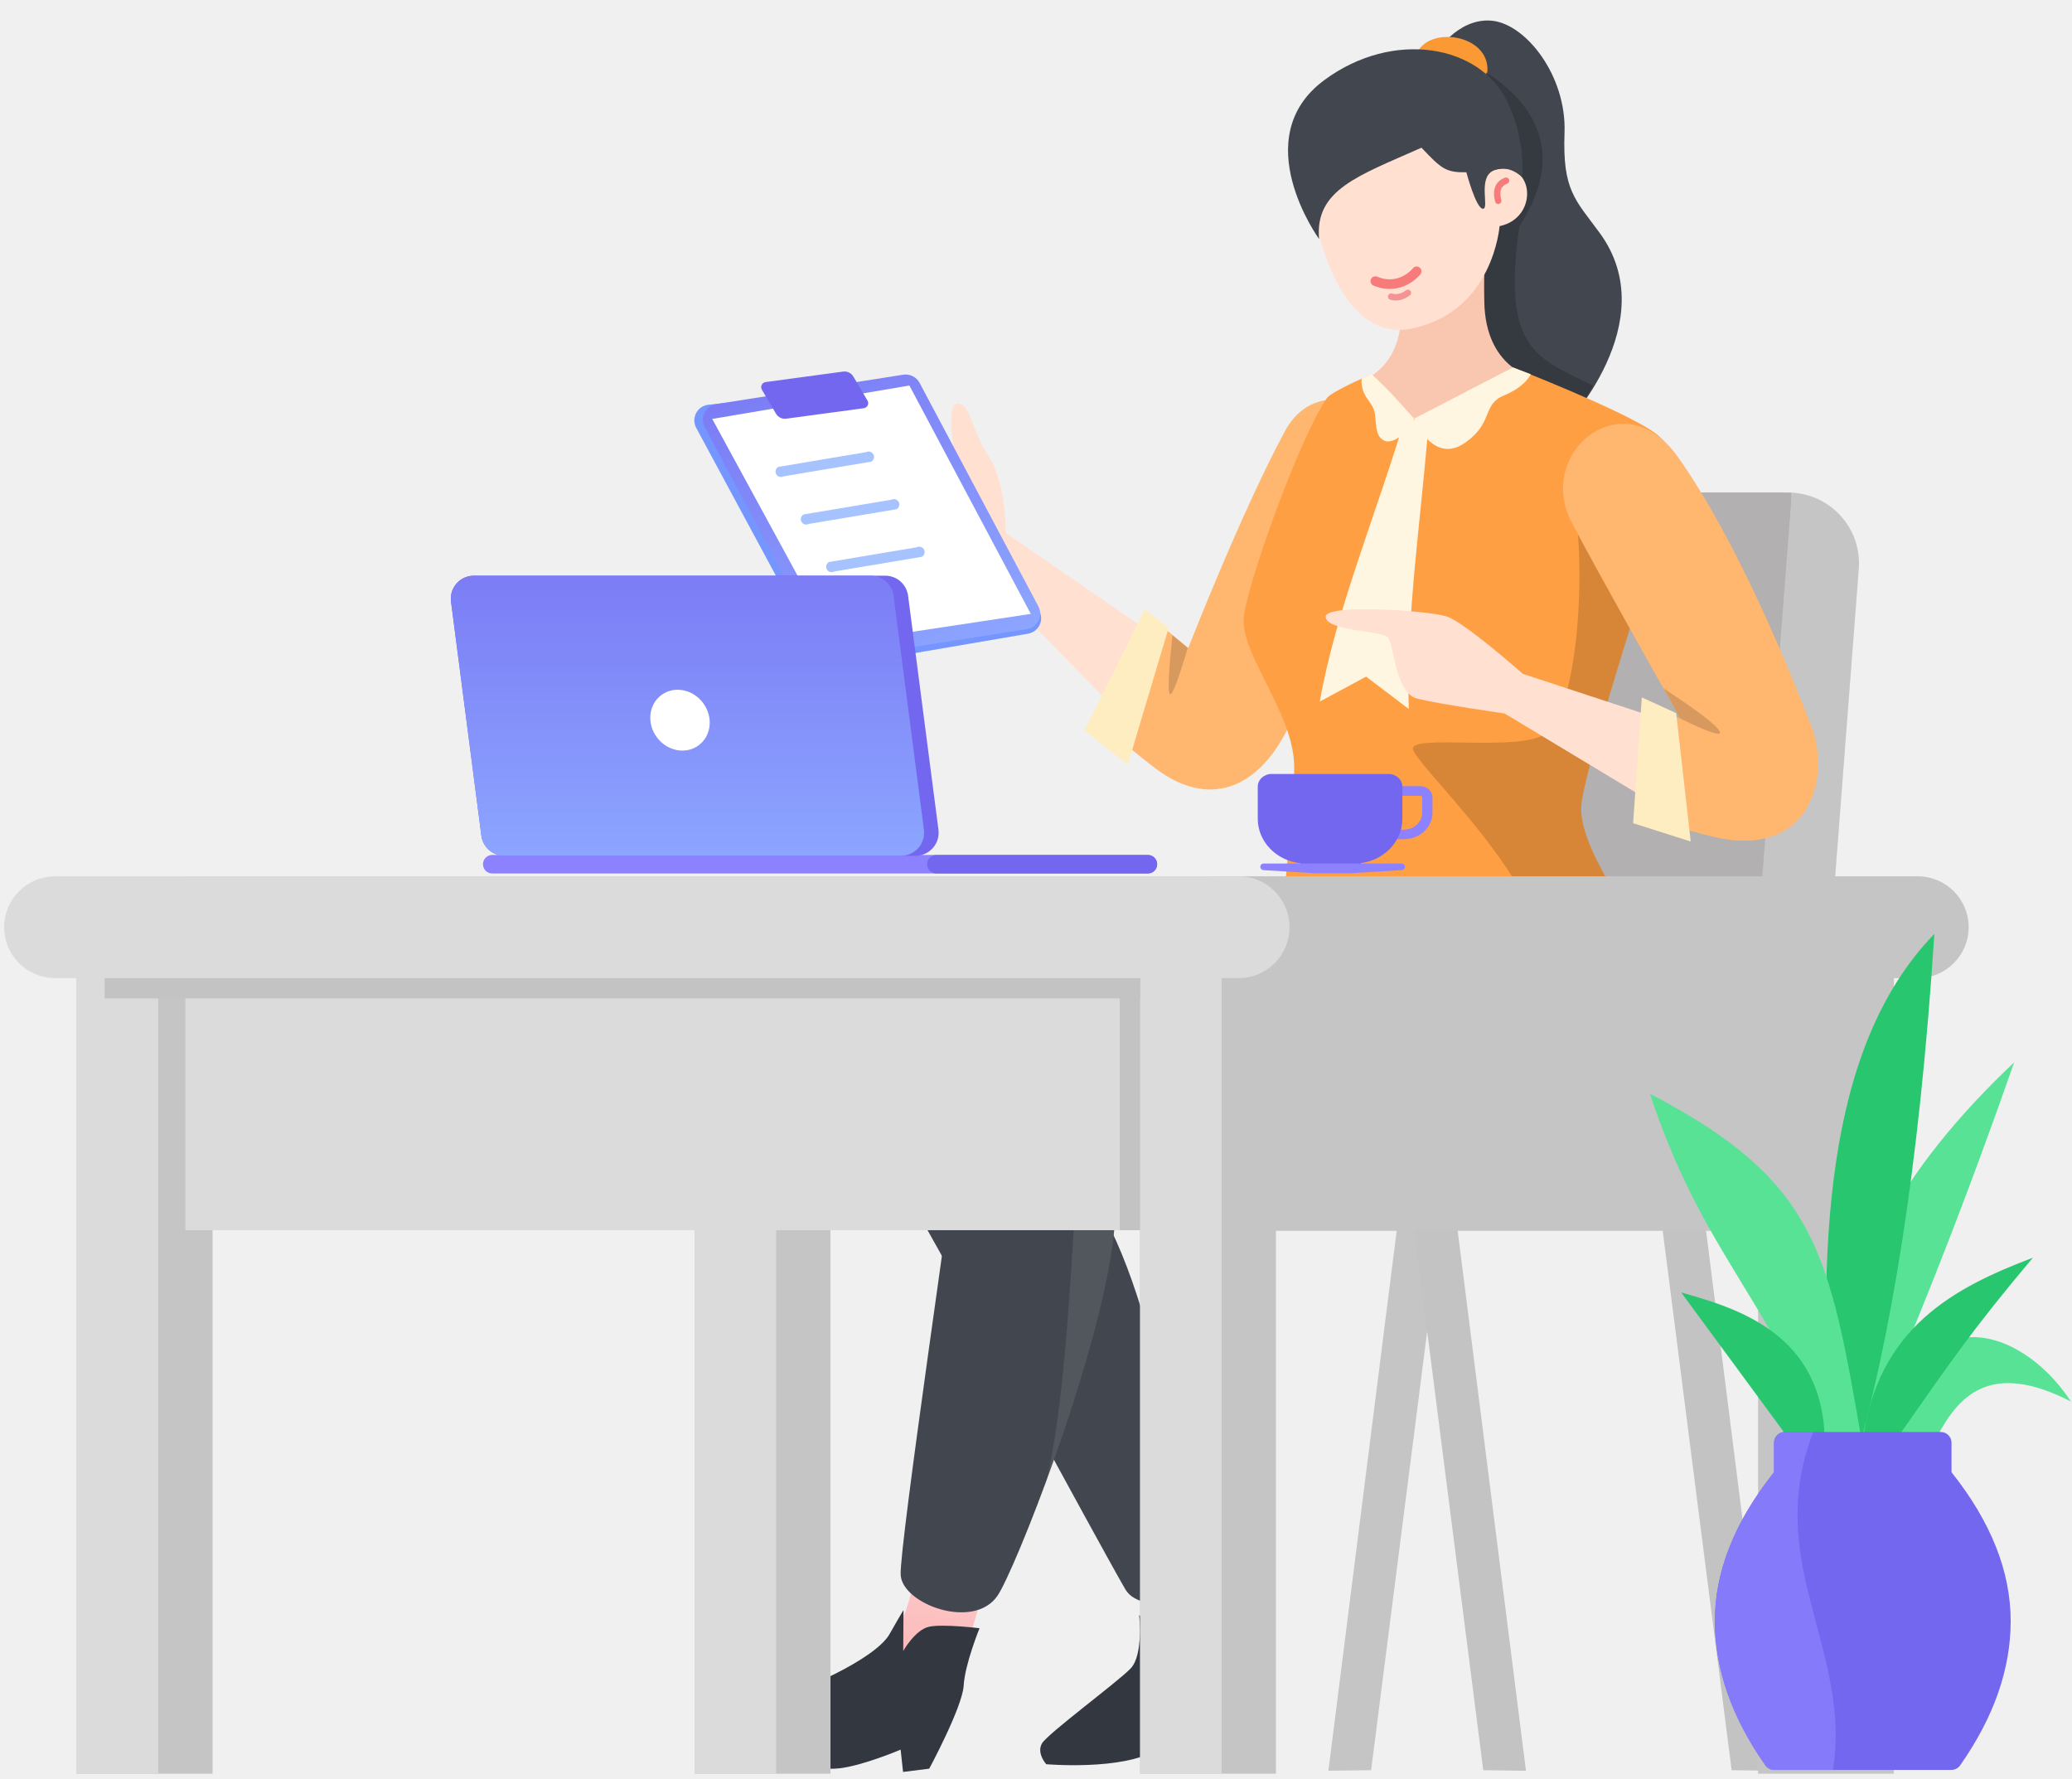
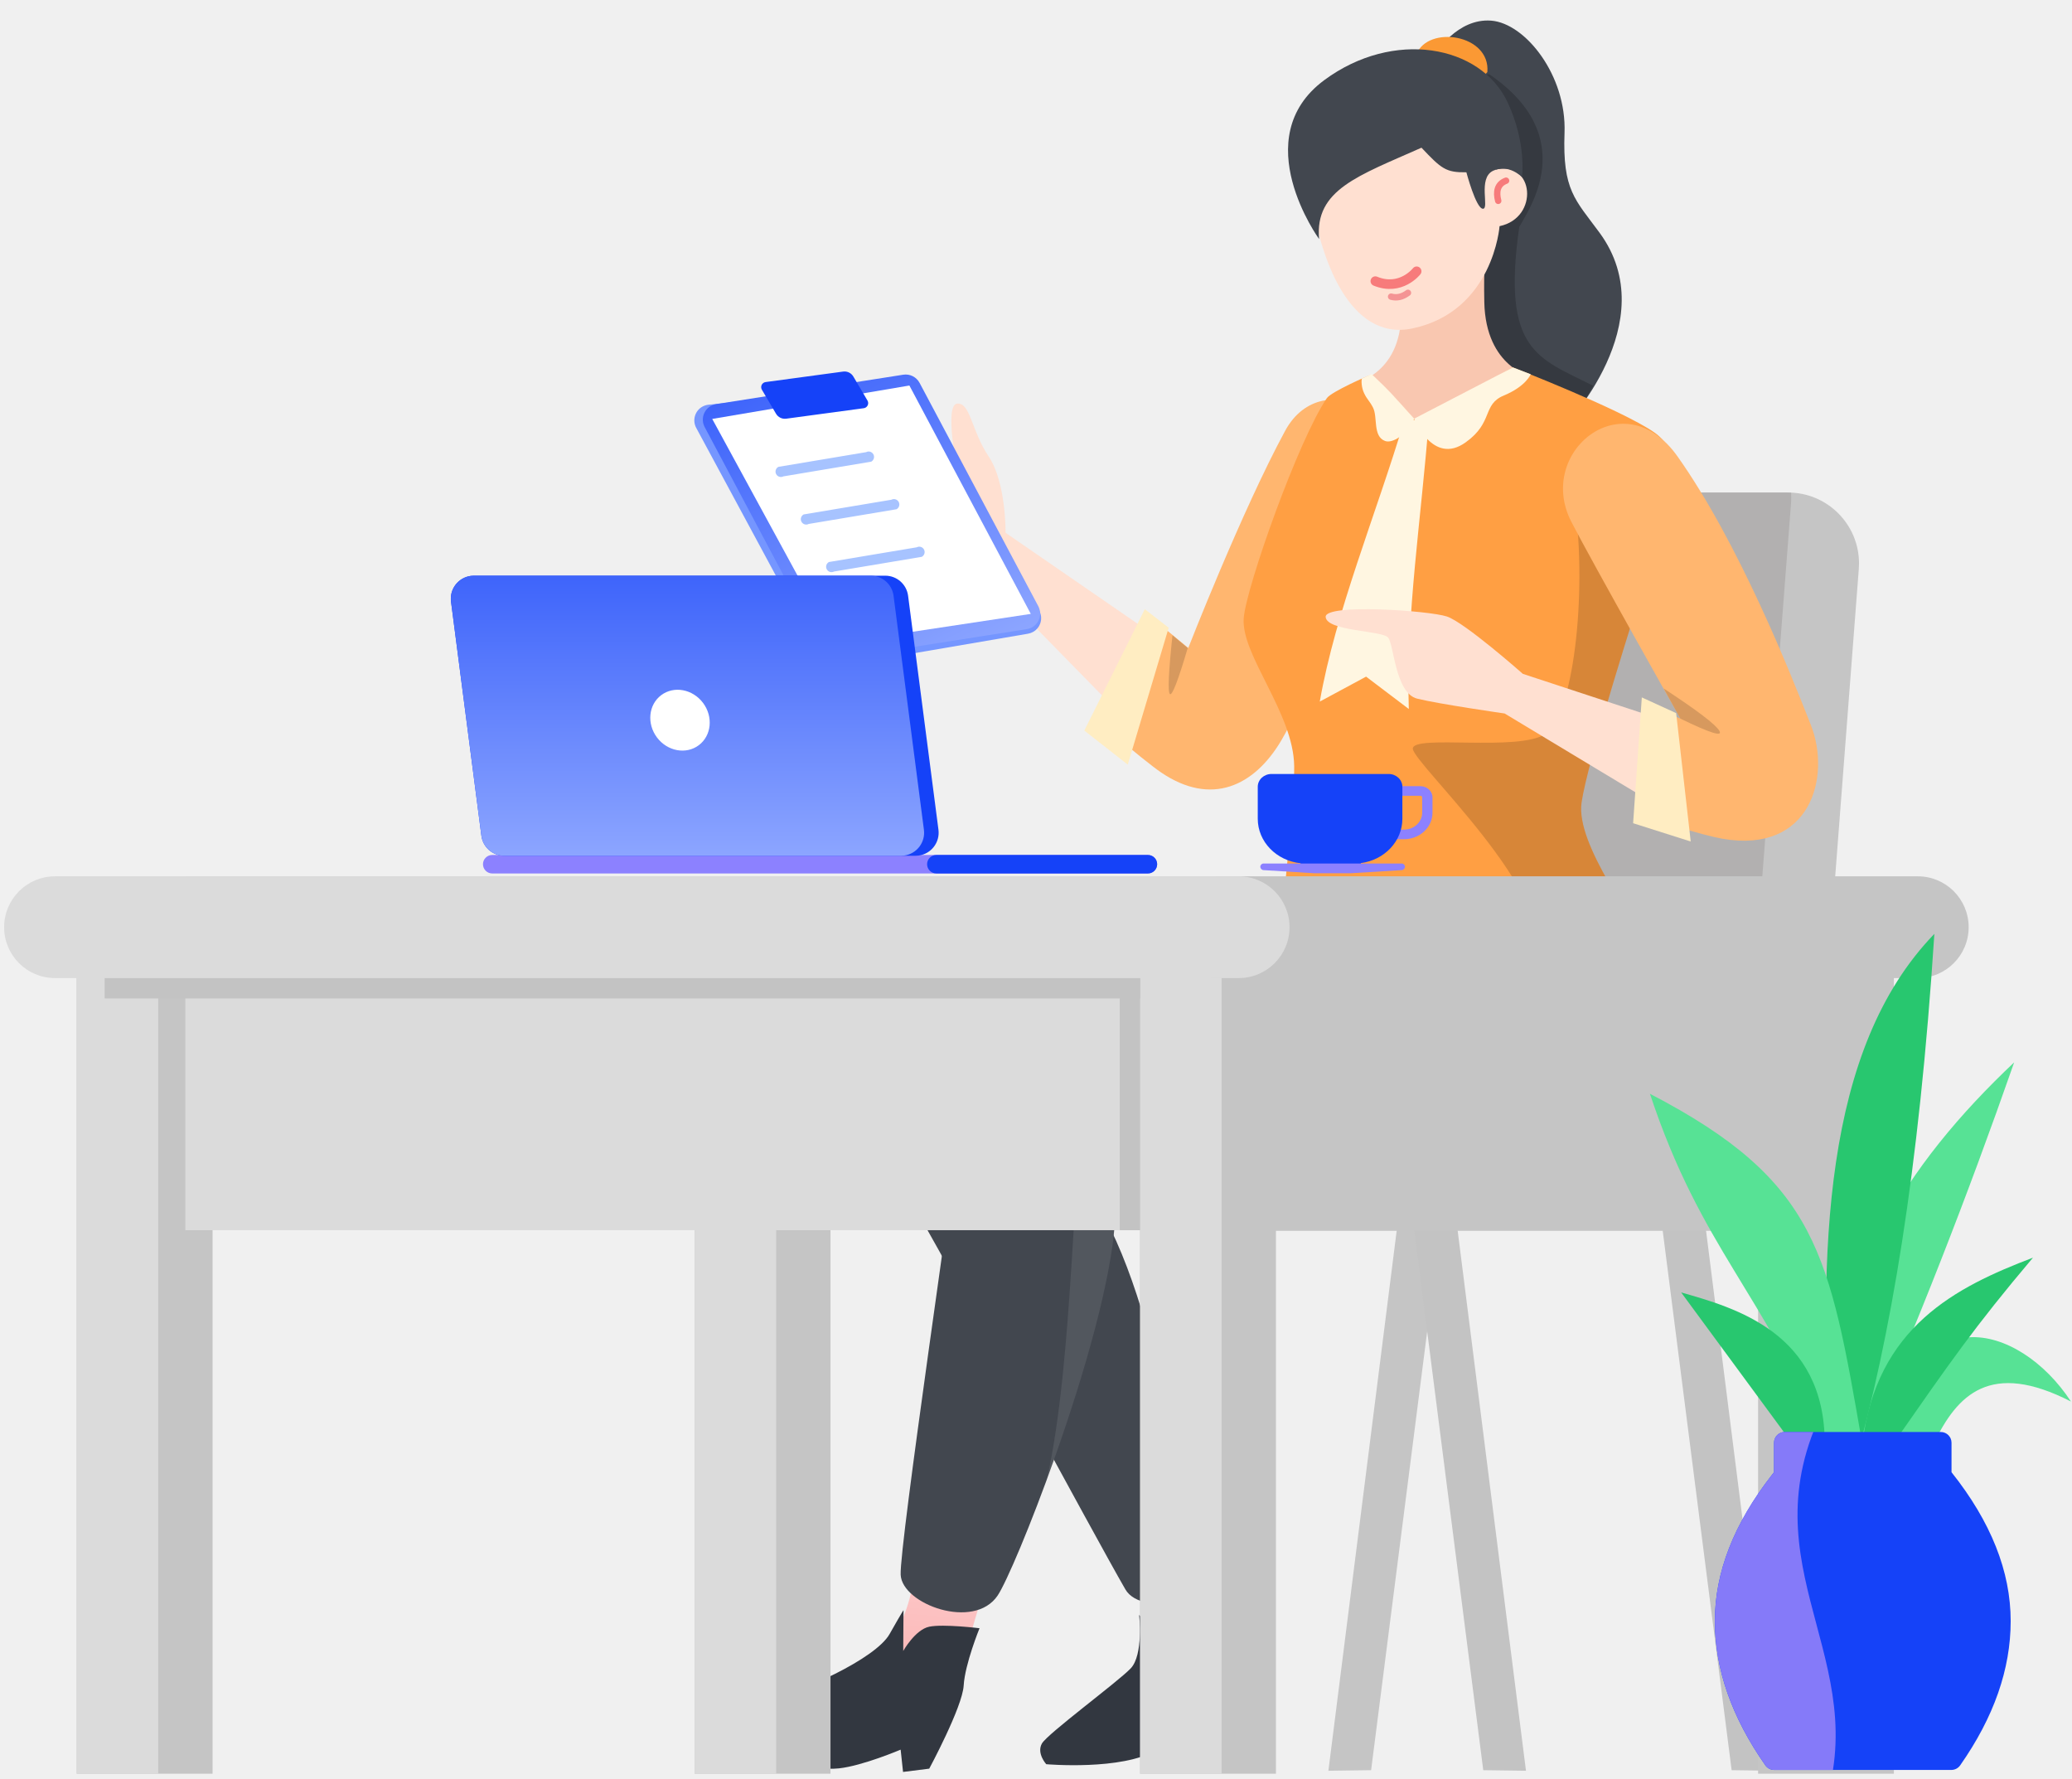
<svg xmlns="http://www.w3.org/2000/svg" xmlns:xlink="http://www.w3.org/1999/xlink" width="324px" height="278px" viewBox="0 0 324 278" version="1.1">
  <defs>
    <linearGradient x1="43.252%" y1="-28.186%" x2="50%" y2="91.05%" id="linearGradient-1">
      <stop stop-color="#FDC6C6" offset="0%" />
      <stop stop-color="#FAB2B2" offset="100%" />
    </linearGradient>
    <linearGradient x1="42.314%" y1="8.687%" x2="50%" y2="71.691%" id="linearGradient-2">
      <stop stop-color="#FDC6C6" offset="0%" />
      <stop stop-color="#FAB2B2" offset="100%" />
    </linearGradient>
    <linearGradient x1="68.669%" y1="-53.107%" x2="68.669%" y2="100%" id="linearGradient-3">
-       <stop stop-color="#7367F0" offset="0%" />
+       <stop stop-color="#1542f8" offset="0%" />
      <stop stop-color="#8CA5FF" offset="100%" />
    </linearGradient>
    <linearGradient x1="68.669%" y1="-53.107%" x2="68.669%" y2="100%" id="linearGradient-4">
-       <stop stop-color="#7367F0" offset="0%" />
+       <stop stop-color="#1542f8" offset="0%" />
      <stop stop-color="#8CA5FF" offset="100%" />
    </linearGradient>
    <path d="M10.934,0.09 L35.324,0.09 C36.253,0.09 37.006,0.841 37.006,1.767 L37.006,6.379 C43.174,14.137 46.258,21.894 46.258,29.651 C46.258,37.17 43.625,44.688 38.358,52.207 C38.043,52.656 37.528,52.924 36.979,52.924 L9.279,52.924 C8.73,52.924 8.215,52.656 7.9,52.207 C2.633,44.688 0,37.17 0,29.651 C0,22.04 2.969,14.429 8.906,6.818 L9.252,6.379 L9.252,1.767 C9.252,0.841 10.005,0.09 10.934,0.09 Z" id="path-5" />
  </defs>
  <g id="📝-Pages-New" stroke="none" stroke-width="1" fill="none" fill-rule="evenodd">
    <g id="Pricing" transform="translate(-993, -1033)">
      <g id="Banner" transform="translate(260, 1033)">
        <g id="Illustration" transform="translate(733, 0)">
          <g id="Chair4" transform="translate(168, 77)">
            <polygon id="Path" fill="#C5C5C5" points="52.462 99.116 39.722 199.832 46.402 199.743 59.142 100.059" />
            <polygon id="Path" fill="#C3C3C3" transform="translate(60.90712, 149.4737) scale(-1, 1) translate(-60.90712, -149.4737) " points="63.937 99.116 51.197 199.832 57.877 199.743 70.617 100.059" />
            <polygon id="Path" fill="#C3C3C3" transform="translate(99.74644, 149.4737) scale(-1, 1) translate(-99.74644, -149.4737) " points="102.777 99.116 90.037 199.832 96.716 199.743 109.456 100.059" />
            <path d="M0,104.425 C-7.11666536e-16,98.614 4.711,93.903 10.522,93.903 L53.703,93.903 C59.425,93.903 64.207,89.549 64.742,83.853 L71.68,10.05 C72.215,4.354 76.997,-2.50165233e-15 82.719,0 L111.608,0 C117.731,-1.20028471e-14 122.696,4.964 122.696,11.088 C122.696,11.371 122.685,11.655 122.663,11.937 L115.539,104.708 C115.095,110.486 110.278,114.947 104.483,114.947 L10.522,114.947 C4.711,114.947 7.11666536e-16,110.236 0,104.425 Z" id="Path" fill="#C5C5C5" />
            <path d="M111.325,-4.54747351e-13 C111.577,-4.55167587e-13 111.827,0.008 112.074,0.025 C112.091,0.28 112.1,0.539 112.1,0.799 C112.1,1.083 112.09,1.367 112.068,1.65 L104.948,94.1 C104.503,99.877 99.687,104.337 93.893,104.337 L0.182,104.337 L0.002,104.334 C0.001,104.267 8.31754009e-18,104.199 0,104.131 C-8.43178012e-15,98.335 4.699,93.636 10.495,93.636 L53.55,93.636 C59.271,93.636 64.052,89.284 64.589,83.589 L71.522,10.047 C72.059,4.352 76.84,-4.57249211e-13 82.561,-4.54747351e-13 L111.325,-4.54747351e-13 Z" id="Combined-Shape" fill="#B2B0B0" />
          </g>
          <g id="Wom3.4" transform="translate(197.5, 139) scale(-1, 1) translate(-197.5, -139) translate(110, 0)">
            <g id="LLeg" transform="translate(39.02196, 145.3553)">
              <path d="M69.492,98.394 C69.492,98.394 63.959,111.66 68.495,115.177 C73.037,118.695 81.871,127.393 81.871,127.393 L53.248,121.184 L60.314,96.845 L69.492,98.394 Z" id="Path" fill="url(#linearGradient-1)" />
              <path d="M67.848,107.13 C67.848,107.13 67.145,113.356 69.175,115.48 C71.205,117.604 82.195,125.69 83.056,127.225 C83.916,128.76 82.377,130.453 82.377,130.453 C82.377,130.453 70.507,131.485 65.168,128.241 C61.313,125.897 55.566,121.69 55.566,121.69 L54.043,125.827 L49.728,125.651 C49.728,125.651 49.156,120.553 50.18,118.109 C51.204,115.664 56.478,103.223 56.478,103.223 C56.478,103.223 58.508,105.046 60.665,105.965 C62.822,106.883 65.525,109.398 65.525,109.398 L67.848,107.13 Z" id="Path" fill="#323740" />
              <path d="M21.608,0.033 C31.231,0.462 84.792,12.294 94.523,14.304 C104.254,16.314 112.481,27.19 105.061,39.785 C96.726,53.923 75.222,94.074 70.001,103.125 C67.417,107.605 54.38,105.093 57.443,97.574 C63.151,83.557 65.802,48.344 80.357,35.506 C80.357,35.506 31.411,44.013 10.268,34.268 C-5.098,27.184 -1.622,-1.004 21.608,0.033 Z" id="Path" fill="#42474F" />
            </g>
            <g id="LArm" transform="translate(66.99122, 62.4817)">
              <path d="M60.769,20.807 C60.769,20.807 60.661,12.987 63.4,8.9 C66.139,4.813 66.247,0.472 68.32,0.614 C70.393,0.756 68.341,10.847 68.341,10.847 C68.341,10.847 70.971,9.843 72.86,8.574 C74.75,7.304 80.479,1.047 81.818,2.156 C84.088,4.045 80.432,14.703 78.44,16.834 C76.442,18.965 65.527,25.974 65.527,25.974 L38.792,53.277 L33.772,39.407 L60.769,20.807 Z" id="Path" fill="#FFE0D1" />
              <path d="M1.631,18.228 C6.108,28.597 14.304,47.647 17.683,53.33 C21.918,60.447 28.596,63.583 36.414,58.302 C37.798,57.368 40.598,55.115 44.813,51.544 L37.161,34.725 C33.852,37.453 32.198,38.816 32.198,38.816 C32.198,38.816 23.797,17.308 17.039,4.849 C11.186,-5.931 -5.183,2.464 1.631,18.228 Z" id="Path" fill="#FFB66F" />
              <path d="M32.285,38.828 C33.789,43.923 34.717,46.324 35.069,46.028 C35.42,45.733 35.286,42.667 34.666,36.83 L32.285,38.828 Z" id="Path" fill-opacity="0.16" fill="#000000" />
              <polygon id="Path-65" fill="#FFEDC2" points="35.26 35.656 41.659 57.059 48.455 51.732 38.996 32.758" />
            </g>
            <g id="Head" transform="translate(27.22405, 0)">
              <g id="Group-21" transform="translate(23.97348, 36.01599) rotate(12) translate(-23.97348, -36.01599) translate(6.473483, 3.515993)">
                <path d="M20.856,3.508 C20.856,3.508 16.415,-1.216 11.287,0.3 C6.159,1.816 1.52,11.107 3.723,19.84 C5.914,28.575 4.268,30.372 1.609,36.258 C-5.532,52.093 13.412,64.826 13.412,64.826 L34.058,60.443 L26.683,21.876 L20.856,3.508 Z" id="Path" fill="#42474F" />
                <path d="M13.341,8.422 C1.315,21.016 11.746,30.447 13.71,32.764 C20.464,51.228 15.092,53.392 7.575,59.437 L11.617,64.049 L23.202,59.212 L22.83,7.41 L13.341,8.422 Z" id="Path-50" fill-opacity="0.199" fill="#000000" />
              </g>
              <path d="M18.126,58.982 C18.126,58.982 25.457,57.51 25.674,47.24 C25.892,36.97 24.684,33.464 24.684,33.464 L38.509,33.215 C38.509,33.215 38.659,44.661 38.662,48.801 C38.667,58.868 46.426,60.035 46.426,60.035 C46.426,60.035 44.813,67.998 32.286,68.702 C22.506,69.252 18.126,58.982 18.126,58.982 Z" id="Path" fill="#F9C7B0" />
              <g id="Group-20" transform="translate(37.42821, 29.37465) rotate(12) translate(-37.42821, -29.37465) translate(18.92821, 7.374649)">
                <path d="M2.771,6.829 C1.047,1.139 10.311,-2.303 13.032,1.796 C13.032,1.796 14.367,5.682 11.585,7.9 C7.822,10.891 2.771,6.829 2.771,6.829 Z" id="Path" fill="#FB9934" />
                <path d="M4.667,22.025 C-1.5,21.787 -0.494,30.804 5.912,30.791 C5.912,30.791 9.633,43.6 22.552,43.6 C33.043,43.6 33.726,28.671 33.821,25.693 C33.923,22.518 33.936,12.086 33.936,12.086 L4.427,12.072 L4.667,22.025 Z" id="Path" fill="#FFE0D1" />
                <path d="M7.903,27.586 C8.953,27.299 9.237,21.477 9.237,21.477 C12.379,20.854 12.932,20.145 15.306,16.255 C25.851,18.5 33.01,19.185 33.936,26.897 C33.936,26.897 41.855,9.09 27.98,2.761 C15.776,-2.798 2.899,2.425 0.652,12.134 C-0.94,18.987 0.884,24.019 0.884,24.019 C0.884,24.019 2.483,21.477 5.107,22.112 C7.732,22.747 6.853,27.872 7.903,27.586 Z" id="Path" fill="#42474F" />
                <path d="M20.289,33.967 C20.289,33.967 22.412,37.392 26.554,36.176" id="Path" stroke="#F77B7B" stroke-width="1.5" stroke-linecap="round" transform="translate(23.42161, 35.20206) rotate(-18) translate(-23.42161, -35.20206) " />
                <path d="M22.087,38.055 C23.059,38.463 23.981,38.463 24.788,37.995" id="Path" stroke="#F49494" stroke-linecap="round" transform="translate(23.43776, 38.17421) rotate(2) translate(-23.43776, -38.17421) " />
                <path d="M4.952,27.027 C5.339,25.632 5.167,24.413 3.779,23.856" id="Path-8" stroke="#F77B7B" stroke-linecap="round" transform="translate(4.455322, 25.44126) rotate(-13) translate(-4.455322, -25.44126) " />
              </g>
            </g>
            <g id="Group-19" transform="translate(23.20225, 57.44044)">
              <path d="M47.557,1.223 C47.725,1.215 53.637,3.805 54.318,4.804 C58.753,11.31 66.895,34.21 67.315,39.178 C67.787,44.908 59.526,54.037 59.425,62.332 C59.335,70.629 62.959,95.61 61.553,97.943 C60.159,100.277 50.994,111.361 49.082,111.406 C47.159,111.451 45.724,105.632 42.811,105.758 C39.91,105.885 33.86,113.601 31.252,113.546 C28.654,113.489 1.733,96.434 3.791,91.575 C5.86,86.716 15.463,74.641 14.485,68.02 C13.518,61.4 5.793,36.963 3.004,28.646 C0.226,20.329 -2.012,13.704 3.172,10.125 C8.356,6.546 25.224,0 25.224,0 L40.326,8.448 C40.326,8.448 46.68,1.265 47.557,1.223 Z" id="Path" fill="#FF9F43" />
              <path d="M42.187,8.213 C46.717,23.276 52.933,38.118 55.423,52.243 L48.181,48.341 L41.502,53.402 C41.973,38.718 39.508,23.299 38.374,8.213 L42.187,8.213 Z" id="Path" fill="#FFF6E1" />
              <path d="M15.731,19.779 L15.559,20.997 C13.53,36.124 15.931,54.479 20.093,57.279 C24.341,60.138 40.875,57.333 40.875,59.597 C40.875,61.861 18.026,82.608 21.777,92.526 C23.839,97.979 23.148,102.829 19.705,107.076 L18.705,106.403 C10.901,101.11 2.615,94.352 3.791,91.575 C5.86,86.716 15.463,74.641 14.485,68.02 C13.557,61.665 6.4,38.89 3.361,29.719 L2.394,26.812 C1.269,23.403 0.332,20.315 0.106,17.651 L0.804,17.198 C11.964,10.044 16.94,10.904 15.731,19.779 L15.731,19.779 Z" id="Path" fill-opacity="0.16" fill="#000000" />
              <path d="M22.437,1.067 L25.224,0 L40.658,8.011 C40.658,8.011 37.756,15.396 32.617,11.718 C28.212,8.574 30.07,5.806 26.617,4.379 C23.176,2.952 22.437,1.067 22.437,1.067 Z" id="Path" fill="#FFF6E1" />
              <path d="M40.658,8.011 C41.777,10.496 44.051,11.948 45.227,11.496 C47.168,10.751 46.334,7.78 47.099,6.28 C47.647,5.215 48.001,5.054 48.481,4.055 C48.926,3.138 48.944,2.037 48.83,1.734 L47.312,1.044 C45.921,2.355 44.902,3.359 44.255,4.055 C43.448,4.922 42.249,6.24 40.658,8.011 Z" id="Path" fill="#FFF6E1" />
            </g>
            <g id="RArm" transform="translate(0, 66.25251)">
              <path d="M46.869,39.096 C46.869,39.096 55.955,31.064 58.736,30.132 C61.518,29.2 77.809,28.08 77.706,30.186 C77.589,32.443 68.839,32.313 67.933,33.423 C67.026,34.533 66.82,42.12 63.393,42.972 C59.973,43.823 49.719,45.292 49.719,45.292 L25.191,60.066 L24.143,46.567 L46.869,39.096 Z" id="Path" fill="#FFE0D1" />
              <path d="M22.695,5.089 C13.122,18.583 4.949,39.136 1.812,47.15 C-1.326,55.163 1.839,67.25 15.634,64.877 C17.188,64.61 19.706,63.941 23.189,62.87 L26.486,44.31 C23.651,45.499 22.234,46.094 22.234,46.094 C22.234,46.094 35.945,21.821 39.293,15.314 C44.886,4.447 31.127,-6.8 22.695,5.089 Z" id="Path" fill="#FFB66F" />
              <path d="M22.234,46.094 C17.591,48.358 15.561,48.993 16.145,47.996 C16.729,47 19.634,44.792 24.861,41.373 L22.234,46.094 Z" id="Path" fill-opacity="0.16" fill="#000000" />
              <polygon id="Path-64" fill="#FFEDC2" points="22.898 45.236 20.621 65.305 29.627 62.445 28.268 42.778" />
            </g>
            <g id="RLeg" transform="translate(22.1476, 141.1421)">
              <path d="M119.792,103.055 C119.792,103.055 119.625,116.19 130.462,121.101 C141.293,126.012 149.009,125.716 148.027,129.513 C147.045,133.309 118.854,133.156 116.222,130.187 C113.978,127.661 109.098,104.142 107.755,105.94 L119.792,103.055 Z" id="Path" fill="url(#linearGradient-2)" />
              <path d="M109.683,113.409 C109.683,113.409 111.961,118.987 112.161,122.368 C112.363,125.75 117.547,135.362 117.547,135.362 L121.643,135.876 L122.018,132.39 C122.018,132.39 127.946,134.914 131.665,135.317 C135.384,135.72 148.14,134.206 150.676,132.1 C153.214,129.995 151.932,127.031 144.61,125.225 C137.289,123.418 125.913,118.141 123.749,114.32 C121.584,110.498 121.571,110.597 121.571,110.597 L121.614,116.965 C121.614,116.965 119.74,113.613 117.529,113.166 C115.317,112.719 109.683,113.409 109.683,113.409 Z" id="Path" fill="#323740" />
              <path d="M9.384,0.186 C-2.755,18.454 -1.568,31.668 12.946,39.827 C31.538,50.28 88.881,38.037 88.881,38.037 C88.881,38.037 87.864,46.215 88.881,53.51 C91.538,72.561 104.172,104.301 106.845,108.289 C110.541,113.804 121.802,109.645 122.014,105.053 C122.226,100.46 113.525,41.809 112.202,30.624 C110.886,19.439 106.73,17.815 94.592,14.757 C91.804,14.055 58.828,5.87 55.808,6.109 C38.504,7.475 23.029,5.501 9.384,0.186 Z" id="Path" fill="#42474F" />
              <path d="M22.612,36.782 C41.436,38.888 91.273,34.546 93.275,36.519 C95.186,38.403 94.867,71.179 99.154,90.148 C94.931,78.654 90.36,64.115 88.881,53.51 C87.864,46.215 88.881,38.037 88.881,38.037 L86.934,38.425 C76.774,40.396 29.671,48.858 12.946,39.827 C3.136,34.53 -0.66,26.329 1.559,15.223 C4.235,28.324 11.252,35.511 22.612,36.782 Z" id="Path" fill-opacity="0.192" fill="#FFFFFF" opacity="0.44" />
              <ellipse id="Oval" fill-opacity="0.192" fill="#FFFFFF" transform="translate(120.2298, 32.12562) rotate(13) translate(-120.2298, -32.12562) " cx="120.23" cy="32.126" rx="3.164" ry="5.794" />
              <ellipse id="Oval" fill-opacity="0.192" fill="#FFFFFF" transform="translate(105.4648, 28.43908) rotate(-16) translate(-105.4648, -28.43908) " cx="105.465" cy="28.439" rx="4.218" ry="6.32" />
            </g>
          </g>
          <g id="Example-Task1" transform="translate(135.6906, 81.03081) rotate(-28) translate(-135.6906, -81.03081) translate(118.1906, 51.53081)">
            <g id="Group-3" transform="translate(-0, 0)">
              <path d="M3.839,2.124 L31.821,13.393 C32.731,13.76 33.337,14.632 33.363,15.613 L34.4,54.791 C34.436,56.151 33.363,57.283 32.002,57.319 C31.718,57.327 31.434,57.285 31.164,57.196 L2.382,47.686 C1.378,47.354 0.697,46.418 0.691,45.36 L0.455,4.424 C0.447,3.063 1.544,1.953 2.904,1.945 C3.225,1.944 3.542,2.004 3.839,2.124 Z" id="Rectangle" fill="#7596FF" fill-rule="nonzero" />
              <path d="M4.953,2.605 L32.938,12.282 C33.931,12.625 34.597,13.56 34.597,14.61 L34.597,54.146 C34.597,55.507 33.494,56.61 32.133,56.61 C31.859,56.61 31.587,56.564 31.328,56.474 L3.342,46.797 C2.349,46.454 1.683,45.519 1.683,44.469 L1.683,4.933 C1.683,3.573 2.787,2.469 4.147,2.469 C4.421,2.469 4.694,2.515 4.953,2.605 Z" id="Rectangle" fill="url(#linearGradient-3)" />
              <polygon id="Rectangle" fill="#FFFFFF" fill-rule="nonzero" points="3.322 4.365 32.996 14.227 32.996 54.663 3.726 44.356" />
-               <path d="M13.4,3.195 L24.874,7.44 C25.478,7.663 25.89,8.228 25.918,8.871 L26.106,13.223 C26.125,13.664 25.783,14.038 25.341,14.057 C25.235,14.061 25.129,14.045 25.029,14.008 L13.555,9.763 C12.95,9.539 12.539,8.975 12.511,8.332 L12.323,3.98 C12.304,3.538 12.646,3.165 13.087,3.146 C13.194,3.141 13.3,3.158 13.4,3.195 Z" id="Rectangle" fill="#7367F0" fill-rule="nonzero" />
+               <path d="M13.4,3.195 L24.874,7.44 C25.478,7.663 25.89,8.228 25.918,8.871 L26.106,13.223 C26.125,13.664 25.783,14.038 25.341,14.057 C25.235,14.061 25.129,14.045 25.029,14.008 L13.555,9.763 C12.95,9.539 12.539,8.975 12.511,8.332 L12.323,3.98 C12.304,3.538 12.646,3.165 13.087,3.146 C13.194,3.141 13.3,3.158 13.4,3.195 Z" id="Rectangle" fill="#1542f8" fill-rule="nonzero" />
              <path d="M22.133,20.249 C22.598,20.249 22.975,20.626 22.975,21.091 C22.975,21.523 22.65,21.879 22.231,21.928 L22.133,21.933 L8.939,17.521 C8.474,17.521 8.097,17.144 8.097,16.679 C8.097,16.247 8.422,15.891 8.841,15.842 L8.939,15.836 L22.133,20.249 Z" id="Path" fill="#A7C3FF" />
              <path d="M22.133,28.673 C22.598,28.673 22.975,29.05 22.975,29.515 C22.975,29.947 22.65,30.303 22.231,30.352 L22.133,30.358 L8.939,25.945 C8.474,25.945 8.097,25.568 8.097,25.103 C8.097,24.671 8.422,24.315 8.841,24.266 L8.939,24.26 L22.133,28.673 Z" id="Path" fill="#A7C3FF" />
              <path d="M22.133,37.097 C22.598,37.097 22.975,37.474 22.975,37.939 C22.975,38.371 22.65,38.728 22.231,38.776 L22.133,38.782 L8.939,34.37 C8.474,34.37 8.097,33.992 8.097,33.527 C8.097,33.095 8.422,32.739 8.841,32.69 L8.939,32.685 L22.133,37.097 Z" id="Path" fill="#A7C3FF" />
            </g>
          </g>
          <g id="Group-26" transform="translate(0, 137)">
            <g id="Group-25" transform="translate(12, 0)">
              <polygon id="Rectangle" fill="#C5C5C5" points="96.628 5.303 117.867 5.303 117.867 140.293 96.628 140.293" />
              <polygon id="Rectangle" fill="#DBDBDB" points="96.628 -2.49210244e-13 109.371 -2.49210244e-13 109.371 140.293 96.628 140.293" />
              <polygon id="Rectangle" fill="#C5C5C5" points="1.45900014e-15 5.303 105.132 5.303 105.132 45.791 21.239 45.791 21.239 140.293 1.45900014e-15 140.293" />
              <polygon id="Rectangle" fill="#DBDBDB" points="1.41478802e-15 5.303 12.743 5.303 12.743 140.293 1.41478802e-15 140.293" />
            </g>
            <g id="Group-25">
              <polygon id="Rectangle" fill="#C5C5C5" points="274.911 5.303 296.15 5.303 296.15 140.293 274.911 140.293" />
              <polygon id="Rectangle" fill="#C5C5C5" points="178.283 5.303 283.415 5.303 283.415 55.421 199.522 55.421 199.522 140.293 178.283 140.293" />
              <polygon id="Rectangle" fill="#DBDBDB" points="28.983 -3.93090058e-13 190.903 -5.65231444e-13 190.903 55.323 28.983 55.323" />
              <polygon id="Rectangle" fill="#C3C3C3" points="175.097 5.303 187.841 5.303 187.841 55.323 175.097 55.323" />
              <polygon id="Rectangle" fill="#DBDBDB" points="178.283 5.303 191.026 5.303 191.026 140.293 178.283 140.293" />
              <path d="M190.536,0 L299.885,0 C304.278,-6.13612206e-15 307.84,3.562 307.84,7.955 C307.84,12.348 304.278,15.91 299.885,15.91 L190.536,15.91 C186.143,15.91 182.582,12.348 182.582,7.955 C182.582,3.562 186.143,-8.11268773e-17 190.536,0 Z" id="Rectangle" fill="#C5C5C5" />
              <polygon id="Rectangle" fill="#C3C3C3" points="16.363 3.182 178.283 3.182 178.283 19.092 16.363 19.092" />
              <path d="M8.601,-2.48689958e-14 L193.691,-2.48689958e-14 C198.084,-1.73036653e-14 201.646,3.562 201.646,7.955 C201.646,12.348 198.084,15.91 193.691,15.91 L8.601,15.91 C4.207,15.91 0.646,12.348 0.646,7.955 C0.646,3.562 4.207,-2.31737658e-14 8.601,-2.48689958e-14 Z" id="Rectangle" fill="#DBDBDB" />
            </g>
          </g>
          <g id="Cup" transform="translate(210, 129) scale(-1, 1) translate(-210, -129) translate(196, 121)">
            <path d="M7.274,1.908 L1.885,1.908 C0.844,1.908 0,2.691 0,3.658 L0,6.055 C0,8.345 2,10.202 4.466,10.202 L7.274,10.202 C7.72,10.202 8.082,9.866 8.082,9.452 C8.082,9.038 7.72,8.702 7.274,8.702 L4.466,8.702 C2.892,8.702 1.615,7.517 1.615,6.055 L1.615,3.658 C1.615,3.52 1.736,3.408 1.885,3.408 L7.274,3.408 C7.72,3.408 8.082,3.072 8.082,2.658 C8.082,2.244 7.72,1.908 7.274,1.908 Z" id="Path" fill="#8C81FF" />
-             <path d="M25.17,0 C26.36,0 27.324,0.895 27.324,2 L27.324,7 C27.324,10.6 24.398,13.565 20.633,13.956 L20.632,15 L11.204,15 L11.204,13.933 C7.534,13.462 4.709,10.537 4.709,7 L4.709,2 C4.709,0.895 5.673,0 6.863,0 L25.17,0 Z" id="Path" fill="#7367F0" />
+             <path d="M25.17,0 C26.36,0 27.324,0.895 27.324,2 L27.324,7 C27.324,10.6 24.398,13.565 20.633,13.956 L20.632,15 L11.204,15 L11.204,13.933 C7.534,13.462 4.709,10.537 4.709,7 L4.709,2 C4.709,0.895 5.673,0 6.863,0 L25.17,0 Z" id="Path" fill="#1542f8" />
            <path d="M4.808,14 L26.423,14 C26.699,14 26.923,14.224 26.923,14.5 C26.923,14.781 26.704,15.013 26.424,15.031 L18.474,15.522 L18.474,15.522 L12.82,15.522 L4.807,15.031 C4.526,15.013 4.308,14.781 4.308,14.5 C4.308,14.224 4.532,14 4.808,14 Z" id="Rectangle" fill="#8C81FF" />
          </g>
          <g id="FacingBack-Laptop3" transform="translate(70, 90)">
            <path d="M6.97,43.662 L109.5,43.662 C110.299,43.662 110.946,44.309 110.946,45.108 C110.946,45.906 110.299,46.554 109.5,46.554 L6.97,46.554 C6.171,46.554 5.524,45.906 5.524,45.108 C5.524,44.309 6.171,43.662 6.97,43.662 Z" id="Rectangle" fill="#8C81FF" />
-             <path d="M76.415,43.662 L109.5,43.662 C110.299,43.662 110.946,44.309 110.946,45.108 C110.946,45.906 110.299,46.554 109.5,46.554 L76.415,46.554 C75.617,46.554 74.97,45.906 74.97,45.108 C74.97,44.309 75.617,43.662 76.415,43.662 Z" id="Rectangle" fill="#7367F0" />
-             <path d="M4.097,0 L68.429,0 C70.238,1.44402386e-15 71.766,1.343 71.999,3.137 L76.747,39.723 C77.002,41.695 75.611,43.501 73.64,43.757 C73.486,43.776 73.331,43.786 73.177,43.786 L8.845,43.786 C7.036,43.786 5.508,42.444 5.275,40.65 L0.527,4.063 C0.271,2.092 1.662,0.286 3.634,0.03 C3.788,0.01 3.942,-4.1563361e-16 4.097,0 Z" id="Rectangle" fill="#7367F0" />
+             <path d="M76.415,43.662 L109.5,43.662 C110.299,43.662 110.946,44.309 110.946,45.108 C110.946,45.906 110.299,46.554 109.5,46.554 L76.415,46.554 C75.617,46.554 74.97,45.906 74.97,45.108 C74.97,44.309 75.617,43.662 76.415,43.662 Z" id="Rectangle" fill="#1542f8" />
+             <path d="M4.097,0 L68.429,0 C70.238,1.44402386e-15 71.766,1.343 71.999,3.137 L76.747,39.723 C77.002,41.695 75.611,43.501 73.64,43.757 C73.486,43.776 73.331,43.786 73.177,43.786 L8.845,43.786 C7.036,43.786 5.508,42.444 5.275,40.65 L0.527,4.063 C0.271,2.092 1.662,0.286 3.634,0.03 C3.788,0.01 3.942,-4.1563361e-16 4.097,0 Z" id="Rectangle" fill="#1542f8" />
            <path d="M4.097,0 L66.156,0 C67.965,1.88811307e-15 69.493,1.343 69.726,3.137 L74.474,39.723 C74.73,41.695 73.339,43.501 71.367,43.757 C71.213,43.776 71.059,43.786 70.904,43.786 L8.845,43.786 C7.036,43.786 5.508,42.444 5.275,40.65 L0.527,4.063 C0.271,2.092 1.662,0.286 3.634,0.03 C3.788,0.01 3.942,1.36072323e-15 4.097,0 Z" id="Rectangle" fill="url(#linearGradient-4)" />
            <ellipse id="Oval" fill="#FFFFFF" transform="translate(36.33317, 22.58997) rotate(-37) translate(-36.33317, -22.58997) " cx="36.333" cy="22.59" rx="4.502" ry="4.894" />
          </g>
          <g id="Group-79" transform="translate(258, 146)">
            <g id="Group-86">
              <path d="M32.972,81.156 C41.725,61.306 49.678,40.92 56.958,20.084 C40.189,35.927 27.148,55.229 29.005,81.156 L32.972,81.156 Z" id="Path-113" fill="#57E295" />
              <path d="M28.306,83.229 C26.234,49.383 27.112,17.949 44.477,0 C42.082,37.161 37.601,63.34 31.926,83.229 L28.306,83.229 Z" id="Rectangle" fill="#28C76F" />
              <path d="M27.509,79.704 C17.807,56.052 8.058,49.273 3.37649908e-14,24.995 C26.373,38.702 28.027,50.021 33.203,79.704 L27.509,79.704 Z" id="Path-112" fill="#57E295" />
              <path d="M22.288,79.704 L4.883,56.052 C13.289,58.454 27.339,62.343 27.339,79.704 L22.288,79.704 Z" id="Path-114" fill="#28C76F" />
              <path d="M38.566,79.704 L44.372,79.704 C48.062,71.982 53.261,66.666 65.84,73.11 C57.595,60.521 40.677,56.711 38.566,79.704 Z" id="Path-116" fill="#57E295" />
              <path d="M33.225,79.704 L38.053,79.704 C46.915,67.002 50.724,61.468 59.895,50.62 C47.814,55.215 35.414,61.468 33.225,79.704 Z" id="Path-117" fill="#28C76F" />
            </g>
            <g id="Group-85" transform="translate(10.15385, 77.78125)">
              <mask id="mask-6" fill="white">
                <use xlink:href="#path-5" />
              </mask>
-               <use id="Rectangle" fill="#7367F0" xlink:href="#path-5" />
+               <use id="Rectangle" fill="#1542f8" xlink:href="#path-5" />
              <path d="M-5.887,-1.363 L15.98,-1.363 C5.511,22.937 26.162,37.327 15.98,61.535 L-5.887,61.535 L-5.887,-1.363 Z" id="Rectangle" fill="#857AF9" mask="url(#mask-6)" />
            </g>
          </g>
        </g>
      </g>
    </g>
  </g>
</svg>
